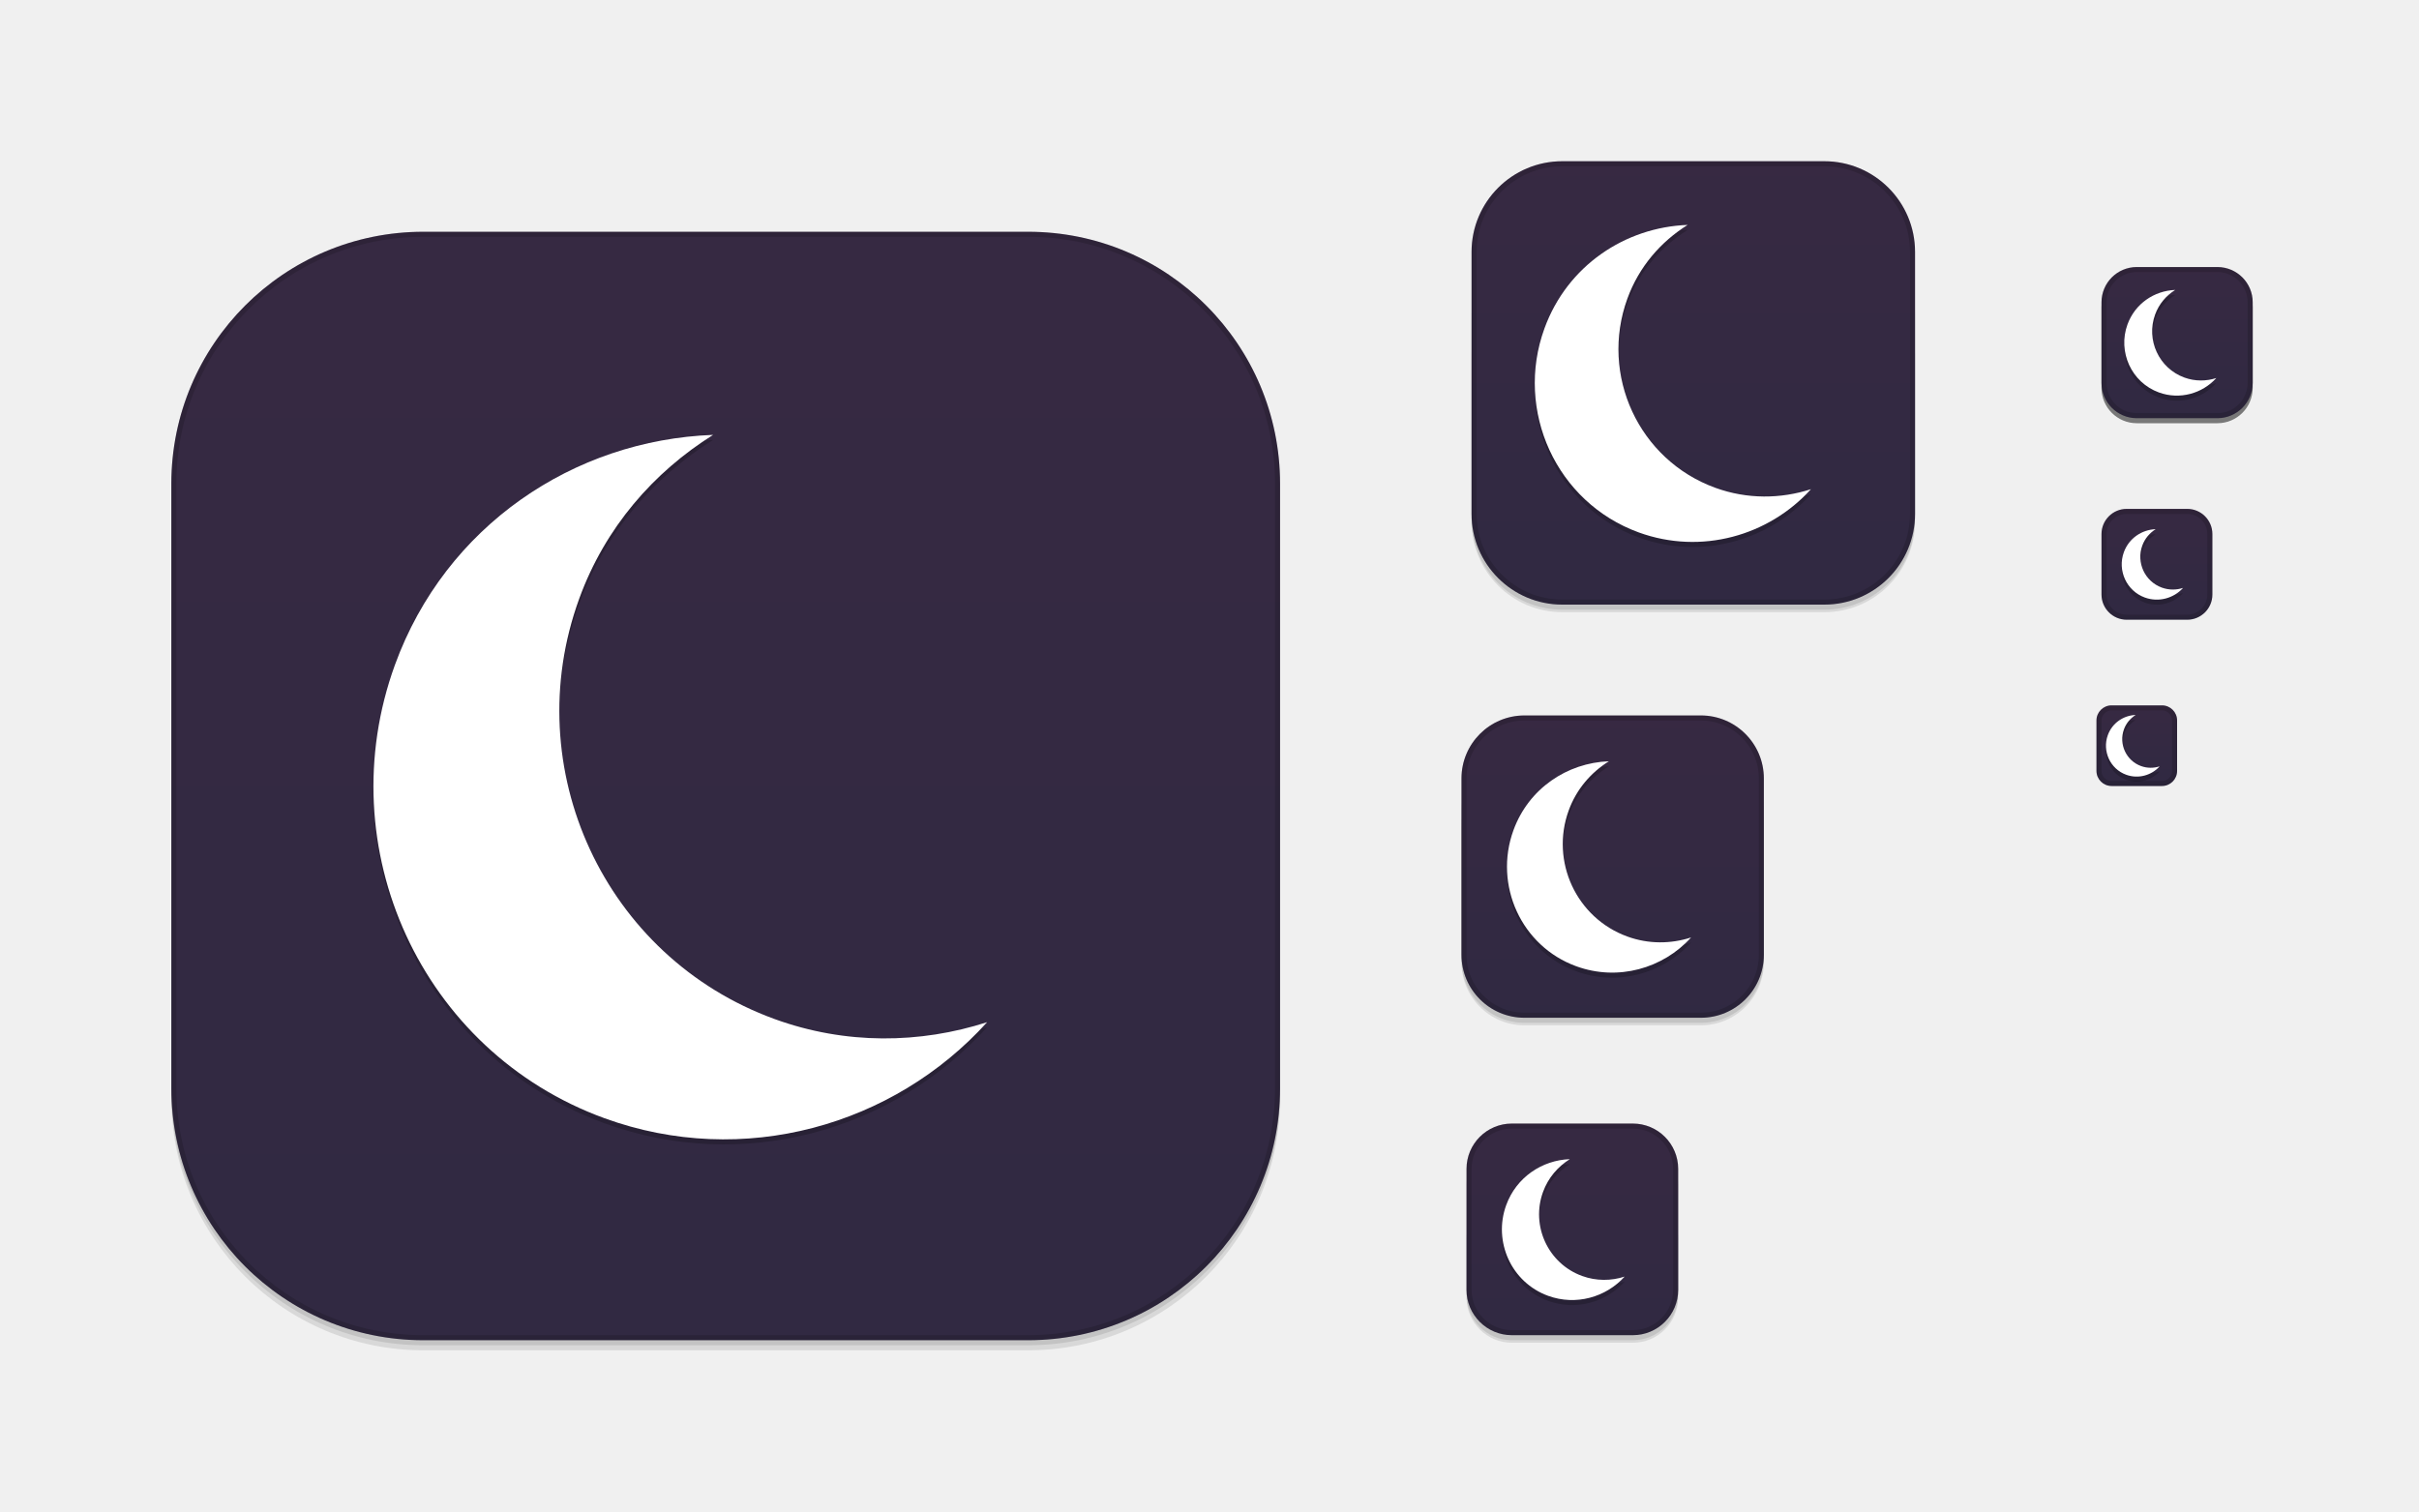
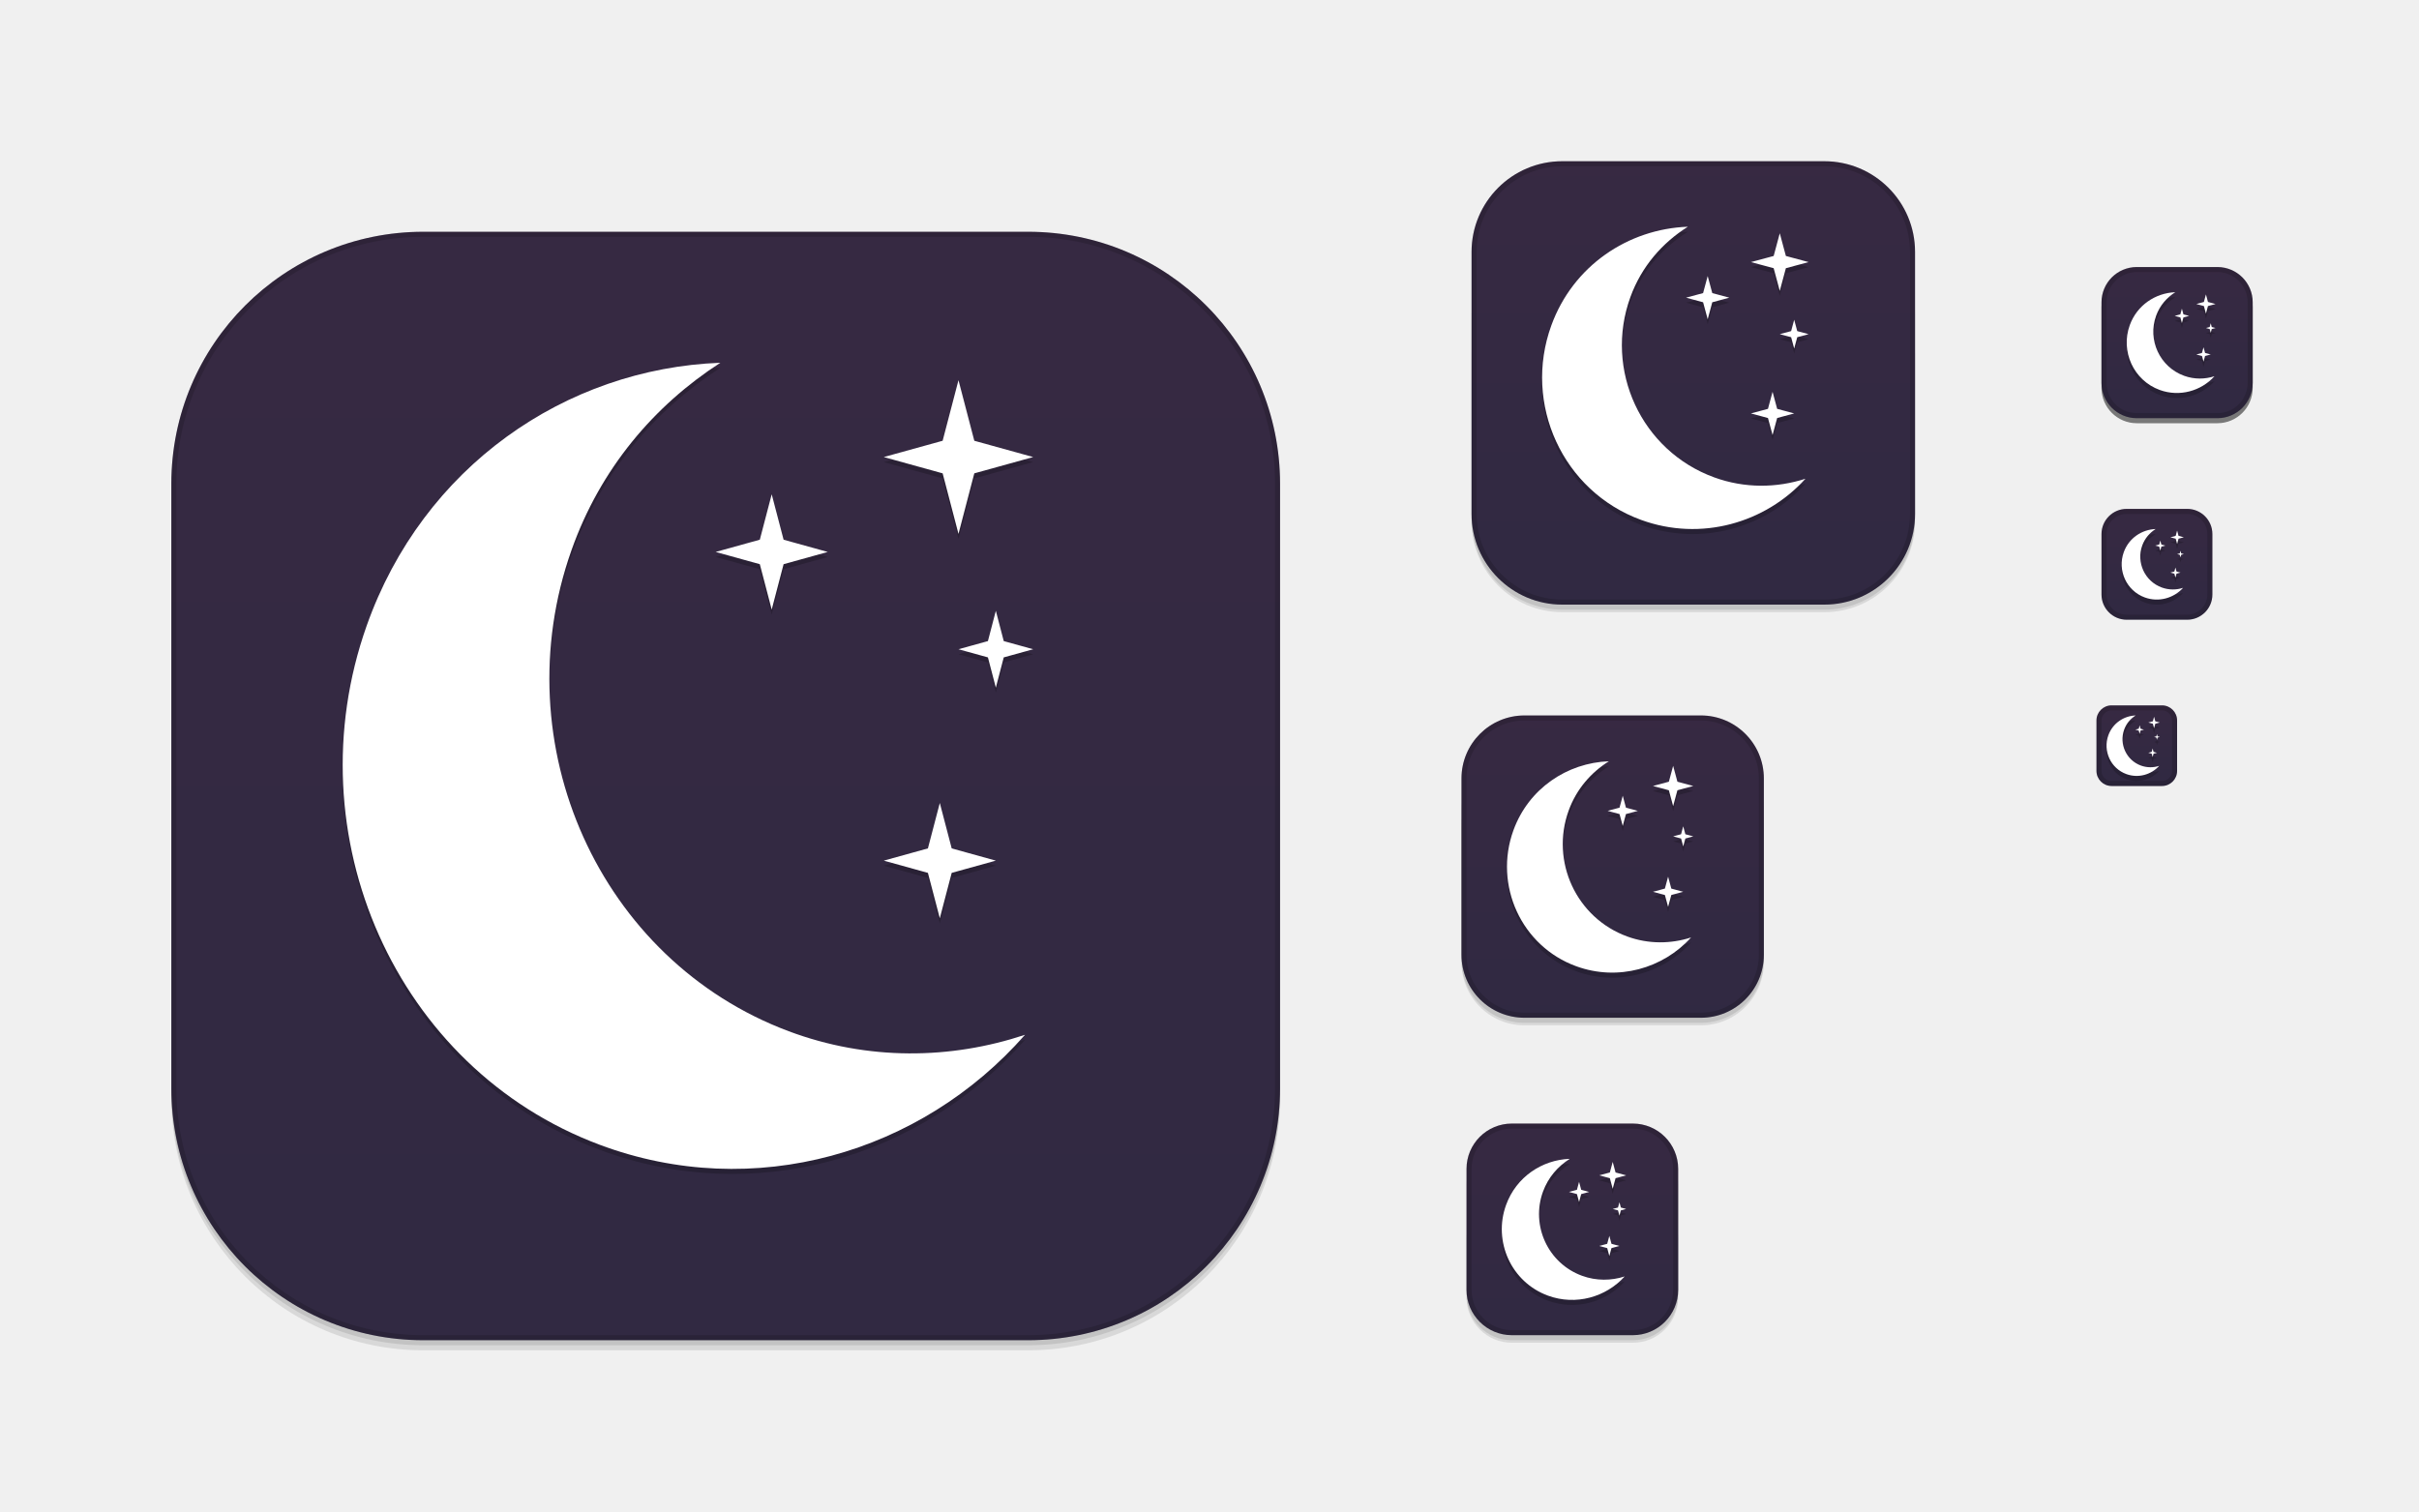
<svg xmlns="http://www.w3.org/2000/svg" xmlns:xlink="http://www.w3.org/1999/xlink" width="480" height="300" id="svg11300" version="1.0" style="display:inline;enable-background:new">
  <defs id="defs3">
    <linearGradient id="outerBackgroundGradient">
      <stop style="stop-color:#302942;stop-opacity:1;" offset="0" id="stop3864-8-6" />
      <stop style="stop-color:#372942;stop-opacity:1;" offset="1" id="stop3866-9-1" />
    </linearGradient>
    <linearGradient xlink:href="#outerBackgroundGradient" id="linearGradient4097" gradientUnits="userSpaceOnUse" x1="264" y1="280" x2="264" y2="40" gradientTransform="matrix(0.06666667,0,0,0.06666667,414.4,137.3333)" />
    <linearGradient xlink:href="#outerBackgroundGradient" id="linearGradient4101" gradientUnits="userSpaceOnUse" gradientTransform="matrix(0.0875,0,0,0.0875,414.9,97.5)" x1="286.857" y1="302.857" x2="286.857" y2="28.571" />
    <linearGradient xlink:href="#outerBackgroundGradient" id="linearGradient4153" gradientUnits="userSpaceOnUse" gradientTransform="matrix(0.1193182,0,0,0.1193182,414.1364,48.22727)" x1="283.81" y1="299.81" x2="283.81" y2="31.619" />
    <linearGradient xlink:href="#outerBackgroundGradient" id="linearGradient4869" gradientUnits="userSpaceOnUse" gradientTransform="matrix(0.175,0,0,-0.175,286.8,-216)" x1="281.143" y1="297.143" x2="281.143" y2="22.857" />
    <clipPath clipPathUnits="userSpaceOnUse" id="clipPath4891">
      <rect ry="9" y="223" x="307" height="42" width="42" id="rect4893" style="color:#bebebe;fill:url(#linearGradient4895);fill-opacity:1;fill-rule:nonzero;stroke:none;stroke-width:0;marker:none;visibility:visible;display:inline;overflow:visible;enable-background:accumulate" transform="matrix(0,1,-1,0,0,0)" />
    </clipPath>
    <linearGradient xlink:href="#outerBackgroundGradient" id="linearGradient4895" gradientUnits="userSpaceOnUse" gradientTransform="matrix(0.175,0,0,0.175,302.8,216)" x1="144" y1="280" x2="144" y2="40" />
    <clipPath clipPathUnits="userSpaceOnUse" id="clipPath4044">
      <rect ry="4" y="85" x="433" height="22" width="22" id="rect4046" style="color:#bebebe;fill:url(#linearGradient4048);fill-opacity:1;fill-rule:nonzero;stroke:none;stroke-width:0;marker:none;visibility:visible;display:inline;overflow:visible;enable-background:accumulate" />
    </clipPath>
    <linearGradient xlink:href="#outerBackgroundGradient" id="linearGradient4048" gradientUnits="userSpaceOnUse" gradientTransform="matrix(0.0875,0,0,0.0875,430.9,81.5)" x1="149.714" y1="291.429" x2="149.714" y2="40" />
    <clipPath clipPathUnits="userSpaceOnUse" id="clipPath4089">
      <rect style="color:#bebebe;fill:url(#linearGradient4093);fill-opacity:1;fill-rule:nonzero;stroke:none;stroke-width:0;marker:none;visibility:visible;display:inline;overflow:visible;enable-background:accumulate" id="rect4091" width="30" height="30" x="433" y="37" ry="6" />
    </clipPath>
    <linearGradient xlink:href="#outerBackgroundGradient" id="linearGradient4093" gradientUnits="userSpaceOnUse" gradientTransform="matrix(0.1193182,0,0,0.1193182,430.1364,32.22727)" x1="149.714" y1="291.429" x2="149.714" y2="40" />
    <clipPath clipPathUnits="userSpaceOnUse" id="clipPath3855">
      <rect style="color:#bebebe;fill:url(#linearGradient3859);fill-opacity:1;fill-rule:nonzero;stroke:none;stroke-width:0;marker:none;visibility:visible;display:inline;overflow:visible;enable-background:accumulate" id="rect3857" width="16" height="16" x="304" y="212" ry="3" transform="matrix(0,1,-1,0,0,0)" />
    </clipPath>
    <linearGradient xlink:href="#outerBackgroundGradient" id="linearGradient3859" gradientUnits="userSpaceOnUse" gradientTransform="matrix(0.06666667,0,0,0.06666667,302.4,209.3333)" x1="144" y1="280" x2="144" y2="40" />
    <clipPath clipPathUnits="userSpaceOnUse" id="clipPath3862">
      <rect ry="50" y="46" x="34" height="220" width="220" id="rect3864" style="color:#bebebe;fill:url(#linearGradient3866);fill-opacity:1;fill-rule:nonzero;stroke:none;stroke-width:0;marker:none;visibility:visible;display:inline;overflow:visible;enable-background:accumulate" />
    </clipPath>
    <linearGradient xlink:href="#outerBackgroundGradient" id="linearGradient3866" gradientUnits="userSpaceOnUse" gradientTransform="translate(0,-4)" x1="144" y1="280" x2="144" y2="40" />
    <linearGradient xlink:href="#outerBackgroundGradient" id="linearGradient3876" gradientUnits="userSpaceOnUse" gradientTransform="translate(0,-4)" x1="272" y1="288" x2="272" y2="32" />
    <clipPath clipPathUnits="userSpaceOnUse" id="clipPath4187">
      <rect ry="12.5" y="142" x="290" height="60" width="60" id="rect4189" style="color:#bebebe;fill:url(#linearGradient4191);fill-opacity:1;fill-rule:nonzero;stroke:none;stroke-width:0;marker:none;visibility:visible;display:inline;overflow:visible;enable-background:accumulate" />
    </clipPath>
    <linearGradient xlink:href="#outerBackgroundGradient" id="linearGradient4191" gradientUnits="userSpaceOnUse" x1="352" y1="204" x2="352" y2="140" />
    <linearGradient xlink:href="#outerBackgroundGradient" id="linearGradient4197" gradientUnits="userSpaceOnUse" x1="384" y1="124" x2="384" y2="28" />
    <linearGradient xlink:href="#outerBackgroundGradient" id="linearGradient4199" gradientUnits="userSpaceOnUse" x1="352" y1="204" x2="352" y2="140" />
    <clipPath clipPathUnits="userSpaceOnUse" id="clipPath4346">
      <rect style="color:#bebebe;fill:url(#linearGradient4350);fill-opacity:1;fill-rule:nonzero;stroke:none;stroke-width:0;marker:none;visibility:visible;display:inline;overflow:visible;enable-background:accumulate" id="rect4348" width="88" height="88" x="292" y="32" ry="18" />
    </clipPath>
    <linearGradient xlink:href="#outerBackgroundGradient" id="linearGradient4350" gradientUnits="userSpaceOnUse" x1="384" y1="124" x2="384" y2="28" />
    <clipPath clipPathUnits="userSpaceOnUse" id="clipPath3871">
      <rect ry="5" y="101" x="417" height="22" width="22" id="rect3873" style="color:#bebebe;fill:url(#linearGradient3875);fill-opacity:1;fill-rule:nonzero;stroke:none;stroke-width:0;marker:none;visibility:visible;display:inline;overflow:visible;enable-background:accumulate" />
    </clipPath>
    <linearGradient xlink:href="#outerBackgroundGradient" id="linearGradient3875" gradientUnits="userSpaceOnUse" gradientTransform="matrix(0.0875,0,0,0.0875,414.9,97.5)" x1="286.857" y1="302.857" x2="286.857" y2="28.571" />
    <clipPath clipPathUnits="userSpaceOnUse" id="clipPath3881">
      <rect style="color:#bebebe;fill:url(#linearGradient3885);fill-opacity:1;fill-rule:nonzero;stroke:none;stroke-width:0;marker:none;visibility:visible;display:inline;overflow:visible;enable-background:accumulate" id="rect3883" width="30" height="30" x="417" y="53" ry="7" />
    </clipPath>
    <linearGradient xlink:href="#outerBackgroundGradient" id="linearGradient3885" gradientUnits="userSpaceOnUse" gradientTransform="matrix(0.1193182,0,0,0.1193182,414.1364,48.22727)" x1="283.81" y1="299.81" x2="283.81" y2="31.619" />
  </defs>
  <g style="display:inline" id="layer1">
    <g style="display:none" id="layer7">
      <text y="19.745" xml:space="preserve" x="15.007" style="font-size:18px;font-style:normal;font-variant:normal;font-weight:normal;font-stretch:normal;fill:#000000;fill-opacity:1;stroke:none;display:inline;enable-background:new;font-family:DejaVu Sans;-inkscape-font-specification:DejaVu Sans" id="context">
        <tspan style="font-style:normal;font-variant:normal;font-weight:normal;font-stretch:normal;font-family:DejaVu Sans;-inkscape-font-specification:DejaVu Sans" y="19.745" x="15.007" id="tspan3933">apps</tspan>
      </text>
      <text y="19.745" xml:space="preserve" x="122.488" style="font-size:18px;font-style:normal;font-variant:normal;font-weight:bold;font-stretch:normal;text-align:start;line-height:125%;writing-mode:lr-tb;text-anchor:start;fill:#000000;fill-opacity:1;stroke:none;display:inline;enable-background:new;font-family:DejaVu Sans;-inkscape-font-specification:DejaVu Sans Bold" id="icon-name">
        <tspan style="font-size:18px;font-style:normal;font-variant:normal;font-weight:bold;font-stretch:normal;font-family:DejaVu Sans;-inkscape-font-specification:DejaVu Sans Bold" y="19.745" x="122.488" id="tspan3937">preferences-desktop-screensaver</tspan>
      </text>
      <rect style="fill:#eeeeec;fill-opacity:1;fill-rule:nonzero;stroke:none;stroke-width:2;marker:none;visibility:visible;display:inline;overflow:visible;enable-background:accumulate" id="rect16x16" width="16" height="16" x="416" y="140" />
      <rect style="fill:#d4d4d4;fill-opacity:1;fill-rule:nonzero;stroke:none;stroke-width:2;marker:none;visibility:visible;display:inline;overflow:visible;enable-background:accumulate" id="rect24x24" width="24" height="24" x="416" y="100" />
      <rect style="fill:#eeeeec;fill-opacity:1;fill-rule:nonzero;stroke:none;stroke-width:2;marker:none;visibility:visible;display:inline;overflow:visible;enable-background:accumulate" id="rect32x32" width="32" height="32" x="416" y="52" />
      <rect y="101" x="417" height="22" width="22" id="rect22x22" style="fill:#eeeeec;fill-opacity:1;fill-rule:nonzero;stroke:none;stroke-width:2;marker:none;visibility:visible;display:inline;overflow:visible;enable-background:accumulate" />
      <rect y="220" x="288" height="48" width="48" id="rect48x48" style="fill:#eeeeec;fill-opacity:1;fill-rule:nonzero;stroke:none;stroke-width:2;marker:none;visibility:visible;display:inline;overflow:visible;enable-background:accumulate" />
      <rect style="fill:#eeeeec;fill-opacity:1;fill-rule:nonzero;stroke:none;stroke-width:2;marker:none;visibility:visible;display:inline;overflow:visible;enable-background:accumulate" id="rect256x256" width="256" height="256" x="16" y="28" />
      <rect style="fill:#eeeeec;fill-opacity:1;fill-rule:nonzero;stroke:none;stroke-width:2;marker:none;visibility:visible;display:inline;overflow:visible;enable-background:accumulate" id="rect64x64" width="64" height="64" x="288" y="140" />
      <rect style="fill:#eeeeec;fill-opacity:1;fill-rule:nonzero;stroke:none;stroke-width:2;marker:none;visibility:visible;display:inline;overflow:visible;enable-background:accumulate" id="rect96x96" width="96" height="96" x="288" y="28" />
    </g>
    <g id="layer4" style="display:inline">
      <rect style="opacity:0.0;color:#bebebe;fill:#000000;fill-opacity:1;stroke:#000000;stroke-width:1;stroke-miterlimit:4;stroke-opacity:1;stroke-dasharray:none;marker:none;visibility:visible;display:inline;overflow:visible;enable-background:accumulate" id="rect4156" width="42" height="42" x="-266.5" y="291" ry="9" transform="matrix(0,-1,1,0,0,0)" />
      <rect transform="matrix(0,-1,1,0,0,0)" ry="9" y="291" x="-266.5" height="42" width="40" id="rect4183" style="opacity:0.1;color:#bebebe;fill:#000000;fill-opacity:1;stroke:none;stroke-width:1;marker:none;visibility:visible;display:inline;overflow:visible;enable-background:accumulate" />
      <rect ry="9" y="237" x="291" height="29" width="42" id="rect4144" style="opacity:0.1;color:#bebebe;fill:#000000;fill-opacity:1;fill-rule:nonzero;stroke:none;stroke-width:0;marker:none;visibility:visible;display:inline;overflow:visible;enable-background:accumulate" />
      <rect style="opacity:0.0;color:#bebebe;fill:#000000;fill-opacity:1;fill-rule:nonzero;stroke:#000000;stroke-width:1;stroke-miterlimit:4;stroke-opacity:1;stroke-dasharray:none;marker:none;visibility:visible;display:inline;overflow:visible;enable-background:accumulate" id="rect4340" width="88" height="88" x="292" y="33.5" ry="18" />
      <rect ry="18" y="52.5" x="292" height="69" width="88" id="rect4338" style="opacity:0.1;color:#bebebe;fill:#000000;fill-opacity:1;fill-rule:nonzero;stroke:none;stroke-width:0;marker:none;visibility:visible;display:inline;overflow:visible;enable-background:accumulate" />
      <rect style="opacity:0.1;color:#bebebe;fill:#000000;fill-opacity:1;fill-rule:nonzero;stroke:none;stroke-width:0;marker:none;visibility:visible;display:inline;overflow:visible;enable-background:accumulate" id="rect4335" width="88" height="76.5" x="292" y="44.5" ry="18" />
      <rect style="opacity:0.0;color:#bebebe;fill:#000000;fill-opacity:1;fill-rule:nonzero;stroke:#000000;stroke-width:1;stroke-miterlimit:4;stroke-opacity:1;stroke-dasharray:none;marker:none;visibility:visible;display:inline;overflow:visible;enable-background:accumulate" id="rect4214" width="60" height="60" x="290" y="143.5" ry="12.5" />
      <rect ry="12.5" y="151.5" x="290" height="52" width="60" id="rect4206" style="opacity:0.1;color:#bebebe;fill:#000000;fill-opacity:1;fill-rule:nonzero;stroke:none;stroke-width:0;marker:none;visibility:visible;display:inline;overflow:visible;enable-background:accumulate" />
      <rect style="opacity:0.1;color:#bebebe;fill:#000000;fill-opacity:1;fill-rule:nonzero;stroke:none;stroke-width:0;marker:none;visibility:visible;display:inline;overflow:visible;enable-background:accumulate" id="rect4212" width="60" height="54.5" x="290" y="148.5" ry="12.5" />
      <rect style="opacity:0.5;color:#bebebe;fill:#000000;fill-opacity:1;fill-rule:nonzero;stroke:none;stroke-width:0;marker:none;visibility:visible;display:inline;overflow:visible;enable-background:accumulate" id="rect4058" width="30" height="30" x="417" y="54" ry="7" />
      <rect ry="50" y="48" x="34" height="220" width="220" id="rect3872" style="opacity:0.0;color:#bebebe;fill:#000000;fill-opacity:1;fill-rule:nonzero;stroke:#000000;stroke-width:2;stroke-miterlimit:4;stroke-opacity:1;stroke-dasharray:none;marker:none;visibility:visible;display:inline;overflow:visible;enable-background:accumulate" />
      <rect style="opacity:0.1;color:#bebebe;fill:#000000;fill-opacity:1;fill-rule:nonzero;stroke:none;stroke-width:0;marker:none;visibility:visible;display:inline;overflow:visible;enable-background:accumulate" id="rect3870" width="220" height="220" x="34" y="48" ry="50" />
      <rect ry="50" y="47" x="34" height="220" width="220" id="rect3868" style="opacity:0.1;color:#bebebe;fill:#000000;fill-opacity:1;fill-rule:nonzero;stroke:none;stroke-width:0;marker:none;visibility:visible;display:inline;overflow:visible;enable-background:accumulate" />
    </g>
    <g id="layer2" style="display:inline">
      <rect style="color:#bebebe;fill:url(#linearGradient3876);fill-opacity:1;fill-rule:nonzero;stroke:none;stroke-width:0;marker:none;visibility:visible;display:inline;overflow:visible;enable-background:accumulate" id="rect4040" width="220" height="220" x="34" y="46" ry="50" />
      <rect ry="3" y="140" x="416" height="16" width="16" id="rect4095" style="color:#bebebe;fill:url(#linearGradient4097);fill-opacity:1;fill-rule:nonzero;stroke:none;stroke-width:0;marker:none;visibility:visible;display:inline;overflow:visible;enable-background:accumulate" />
      <rect style="color:#bebebe;fill:url(#linearGradient4101);fill-opacity:1;fill-rule:nonzero;stroke:none;stroke-width:0;marker:none;visibility:visible;display:inline;overflow:visible;enable-background:accumulate" id="rect4099" width="22" height="22" x="417" y="101" ry="5" />
      <rect ry="7" y="53" x="417" height="30" width="30" id="rect4151" style="color:#bebebe;fill:url(#linearGradient4153);fill-opacity:1;fill-rule:nonzero;stroke:none;stroke-width:0;marker:none;visibility:visible;display:inline;overflow:visible;enable-background:accumulate" />
      <rect style="color:#bebebe;fill:url(#linearGradient4869);fill-opacity:1;fill-rule:nonzero;stroke:none;stroke-width:0;marker:none;visibility:visible;display:inline;overflow:visible;enable-background:accumulate" id="rect4783" width="42" height="42" x="291" y="-265" ry="9" transform="scale(1,-1)" />
      <rect ry="18" y="32" x="292" height="88" width="88" id="rect4511" style="color:#bebebe;fill:url(#linearGradient4197);fill-opacity:1;fill-rule:nonzero;stroke:none;stroke-width:0;marker:none;visibility:visible;display:inline;overflow:visible;enable-background:accumulate" />
      <rect style="color:#bebebe;fill:url(#linearGradient4199);fill-opacity:1;fill-rule:nonzero;stroke:none;stroke-width:0;marker:none;visibility:visible;display:inline;overflow:visible;enable-background:accumulate" id="rect4515" width="60" height="60" x="290" y="142" ry="12.5" />
    </g>
    <g id="layer6" style="display:inline">
-       <path style="opacity:0.2;color:#bebebe;fill:#000000;fill-opacity:1;fill-rule:nonzero;stroke:none;stroke-width:1;marker:none;visibility:visible;display:inline;overflow:visible;enable-background:accumulate" d="m 141.501,87.312 c -27.628,1.014 -53.087,18.046 -63.125,45.625 -13.223,36.328 5.234,76.778 41.562,90 27.579,10.038 57.402,1.45 75.938,-19.062 -13.278,4.286 -28.061,4.516 -42.188,-0.625 -33.734,-12.278 -51.028,-49.704 -38.75,-83.438 5.142,-14.127 14.744,-25.084 26.562,-32.5 z" id="path3949" />
-       <path id="path3951" d="m 334.875,45.64 c -12.433,0.456 -23.889,8.121 -28.406,20.531 -5.95,16.348 2.355,34.55 18.703,40.5 12.411,4.517 25.831,0.652 34.172,-8.578 -5.975,1.929 -12.627,2.032 -18.984,-0.281 -15.18,-5.525 -22.963,-22.367 -17.438,-37.547 2.314,-6.357 6.635,-11.288 11.953,-14.625 z" style="opacity:0.2;color:#bebebe;fill:#000000;fill-opacity:1;fill-rule:nonzero;stroke:none;stroke-width:1;marker:none;visibility:visible;display:inline;overflow:visible;enable-background:accumulate" />
-       <path style="opacity:0.2;color:#bebebe;fill:#000000;fill-opacity:1;fill-rule:nonzero;stroke:none;stroke-width:1;marker:none;visibility:visible;display:inline;overflow:visible;enable-background:accumulate" d="m 319.25,152.094 c -8.288,0.304 -15.926,5.414 -18.938,13.688 -3.967,10.899 1.57,23.033 12.469,27 8.274,3.011 17.22,0.435 22.781,-5.719 -3.983,1.286 -8.418,1.355 -12.656,-0.188 -10.12,-3.683 -15.308,-14.911 -11.625,-25.031 1.542,-4.238 4.423,-7.525 7.969,-9.75 z" id="path3953" />
-       <path id="path3955" d="m 311.5,231.062 c -5.526,0.203 -10.617,3.609 -12.625,9.125 -2.644,7.266 1.047,15.355 8.312,18 5.516,2.008 11.48,0.29 15.188,-3.812 -2.656,0.857 -5.612,0.903 -8.438,-0.125 -6.747,-2.456 -10.206,-9.941 -7.75,-16.688 1.028,-2.825 2.949,-5.017 5.312,-6.5 z" style="opacity:0.2;color:#bebebe;fill:#000000;fill-opacity:1;fill-rule:nonzero;stroke:none;stroke-width:1;marker:none;visibility:visible;display:inline;overflow:visible;enable-background:accumulate" />
-       <path style="opacity:0.2;color:#bebebe;fill:#000000;fill-opacity:1;fill-rule:nonzero;stroke:none;stroke-width:1;marker:none;visibility:visible;display:inline;overflow:visible;enable-background:accumulate" d="m 431.625,58.547 c -4.144,0.152 -7.963,2.707 -9.469,6.844 -1.983,5.449 0.785,11.517 6.234,13.5 4.137,1.506 8.61,0.217 11.391,-2.859 -1.992,0.643 -4.209,0.677 -6.328,-0.094 -5.06,-1.842 -7.654,-7.456 -5.812,-12.516 0.771,-2.119 2.212,-3.763 3.984,-4.875 z" id="path3957" />
-       <path id="path3959" d="m 427.75,106.031 c -2.763,0.101 -5.309,1.805 -6.312,4.562 -1.322,3.633 0.523,7.678 4.156,9 2.758,1.004 5.74,0.145 7.594,-1.906 -1.328,0.429 -2.806,0.452 -4.219,-0.062 -3.373,-1.228 -5.103,-4.97 -3.875,-8.344 0.514,-1.413 1.474,-2.508 2.656,-3.25 z" style="opacity:0.2;color:#bebebe;fill:#000000;fill-opacity:1;fill-rule:nonzero;stroke:none;stroke-width:1;marker:none;visibility:visible;display:inline;overflow:visible;enable-background:accumulate" />
-       <path style="opacity:0.2;color:#bebebe;fill:#000000;fill-opacity:1;fill-rule:nonzero;stroke:none;stroke-width:1;marker:none;visibility:visible;display:inline;overflow:visible;enable-background:accumulate" d="m 423.781,142.902 c -2.417,0.089 -4.645,1.579 -5.523,3.992 -1.157,3.179 0.458,6.718 3.637,7.875 2.413,0.878 5.023,0.127 6.645,-1.668 -1.162,0.375 -2.455,0.395 -3.691,-0.055 -2.952,-1.074 -4.465,-4.349 -3.391,-7.301 0.45,-1.236 1.29,-2.195 2.324,-2.844 z" id="path3961" />
-       <path id="path6292" d="m 141.501,86.313 c -27.628,1.014 -53.087,18.046 -63.125,45.625 -13.223,36.328 5.234,76.778 41.562,90 27.579,10.038 57.402,1.45 75.938,-19.062 -13.278,4.286 -28.061,4.516 -42.188,-0.625 -33.734,-12.278 -51.028,-49.704 -38.75,-83.438 5.142,-14.127 14.744,-25.084 26.562,-32.5 z" style="color:#bebebe;fill:#ffffff;fill-opacity:1;fill-rule:nonzero;stroke:none;stroke-width:1;marker:none;visibility:visible;display:inline;overflow:visible;enable-background:accumulate" />
-       <path style="color:#bebebe;fill:#ffffff;fill-opacity:1;fill-rule:nonzero;stroke:none;stroke-width:1;marker:none;visibility:visible;display:inline;overflow:visible;enable-background:accumulate" d="m 334.875,44.641 c -12.433,0.456 -23.889,8.121 -28.406,20.531 -5.95,16.348 2.355,34.55 18.703,40.5 12.411,4.517 25.831,0.652 34.172,-8.578 -5.975,1.929 -12.627,2.032 -18.984,-0.281 -15.18,-5.525 -22.963,-22.367 -17.438,-37.547 2.314,-6.357 6.635,-11.288 11.953,-14.625 z" id="path3886" />
-       <path id="path3894" d="m 319.25,151.094 c -8.288,0.304 -15.926,5.414 -18.938,13.688 -3.967,10.899 1.57,23.033 12.469,27 8.274,3.011 17.22,0.435 22.781,-5.719 -3.983,1.286 -8.418,1.355 -12.656,-0.188 -10.12,-3.683 -15.308,-14.911 -11.625,-25.031 1.542,-4.238 4.423,-7.525 7.969,-9.75 z" style="color:#bebebe;fill:#ffffff;fill-opacity:1;fill-rule:nonzero;stroke:none;stroke-width:1;marker:none;visibility:visible;display:inline;overflow:visible;enable-background:accumulate" />
-       <path style="color:#bebebe;fill:#ffffff;fill-opacity:1;fill-rule:nonzero;stroke:none;stroke-width:1;marker:none;visibility:visible;display:inline;overflow:visible;enable-background:accumulate" d="m 311.5,230.063 c -5.526,0.203 -10.617,3.609 -12.625,9.125 -2.644,7.266 1.047,15.355 8.312,18 5.516,2.008 11.48,0.29 15.188,-3.812 -2.656,0.857 -5.612,0.903 -8.438,-0.125 -6.747,-2.456 -10.206,-9.941 -7.75,-16.688 1.028,-2.825 2.949,-5.017 5.312,-6.5 z" id="path3902" />
-       <path id="path3910" d="m 431.625,57.547 c -4.144,0.152 -7.963,2.707 -9.469,6.844 -1.983,5.449 0.785,11.517 6.234,13.5 4.137,1.506 8.61,0.217 11.391,-2.859 -1.992,0.643 -4.209,0.677 -6.328,-0.094 -5.06,-1.842 -7.654,-7.456 -5.812,-12.516 0.771,-2.119 2.212,-3.763 3.984,-4.875 z" style="color:#bebebe;fill:#ffffff;fill-opacity:1;fill-rule:nonzero;stroke:none;stroke-width:1;marker:none;visibility:visible;display:inline;overflow:visible;enable-background:accumulate" />
-       <path style="color:#bebebe;fill:#ffffff;fill-opacity:1;fill-rule:nonzero;stroke:none;stroke-width:1;marker:none;visibility:visible;display:inline;overflow:visible;enable-background:accumulate" d="m 427.75,105.031 c -2.763,0.101 -5.309,1.805 -6.312,4.562 -1.322,3.633 0.523,7.678 4.156,9 2.758,1.004 5.74,0.145 7.594,-1.906 -1.328,0.429 -2.806,0.452 -4.219,-0.062 -3.373,-1.228 -5.103,-4.97 -3.875,-8.344 0.514,-1.413 1.474,-2.508 2.656,-3.25 z" id="path3918" />
-       <path id="path3926" d="m 423.781,141.902 c -2.417,0.089 -4.645,1.579 -5.523,3.992 -1.157,3.179 0.458,6.718 3.637,7.875 2.413,0.878 5.023,0.127 6.645,-1.668 -1.162,0.375 -2.455,0.395 -3.691,-0.055 -2.952,-1.074 -4.465,-4.349 -3.391,-7.301 0.45,-1.236 1.29,-2.195 2.324,-2.844 z" style="color:#bebebe;fill:#ffffff;fill-opacity:1;fill-rule:nonzero;stroke:none;stroke-width:1;marker:none;visibility:visible;display:inline;overflow:visible;enable-background:accumulate" />
+       <path id="path4254" d="m 319.25,152.094 c -8.288,0.304 -15.926,5.414 -18.938,13.688 -3.967,10.899 1.57,23.033 12.469,27 8.274,3.011 17.22,0.435 22.781,-5.719 -3.983,1.286 -8.418,1.355 -12.656,-0.188 -10.12,-3.683 -15.308,-14.911 -11.625,-25.031 1.542,-4.238 4.423,-7.525 7.969,-9.75 z M 332,153 331.152,156.152 328,157 331.152,157.848 332,161 332.848,157.848 336,157 332.848,156.152 332,153 Z m -10,5.938 -0.637,2.363 L 319,161.938 321.363,162.574 322,164.938 322.637,162.574 325,161.938 322.637,161.301 322,158.938 Z M 334,165 333.576,166.576 332,167 333.576,167.424 334,169 334.424,167.424 336,167 334.424,166.576 334,165 Z m -3,10 -0.637,2.363 L 328,178 330.363,178.637 331,181 331.637,178.637 334,178 331.637,177.363 331,175 Z" style="color:#bebebe;display:inline;overflow:visible;visibility:visible;opacity:0.2;fill:#000000;fill-opacity:1;fill-rule:nonzero;stroke:none;stroke-width:1;marker:none;enable-background:accumulate" />
+       <path style="color:#bebebe;display:inline;overflow:visible;visibility:visible;opacity:0.2;fill:#000000;fill-opacity:1;fill-rule:nonzero;stroke:none;stroke-width:1;marker:none;enable-background:accumulate" d="m 334.922,46 c -11.855,0.435 -22.78,7.744 -27.088,19.578 -5.674,15.589 2.246,32.946 17.835,38.62 11.835,4.307 24.632,0.622 32.586,-8.18 -5.698,1.839 -12.041,1.938 -18.103,-0.268 -14.475,-5.269 -21.897,-21.329 -16.628,-35.804 2.206,-6.062 6.327,-10.764 11.398,-13.946 z m 18.237,1.296 -1.212,4.509 -4.509,1.212 4.509,1.212 1.212,4.509 1.212,-4.509 4.509,-1.212 -4.509,-1.212 -1.212,-4.509 z m -14.304,8.493 -0.911,3.38 -3.38,0.911 3.38,0.911 0.911,3.38 0.911,-3.38 3.38,-0.911 -3.38,-0.911 -0.911,-3.38 z m 17.164,8.672 -0.606,2.255 -2.255,0.606 2.255,0.606 0.606,2.255 0.606,-2.255 2.255,-0.606 -2.255,-0.606 -0.606,-2.255 z m -4.291,14.304 -0.911,3.38 -3.38,0.911 3.38,0.911 0.911,3.38 0.911,-3.38 3.38,-0.911 -3.38,-0.911 -0.911,-3.38 z" id="path4256" />
+       <path id="path4258" d="m 311.497,231 c -5.533,0.203 -10.631,3.614 -12.641,9.136 -2.648,7.275 1.048,15.375 8.323,18.023 5.523,2.01 11.495,0.29 15.207,-3.817 -2.659,0.858 -5.619,0.904 -8.448,-0.125 -6.755,-2.459 -10.218,-9.953 -7.76,-16.709 1.03,-2.829 2.953,-5.023 5.319,-6.508 z m 8.511,0.605 -0.566,2.104 -2.104,0.566 2.104,0.566 0.566,2.104 0.566,-2.104 2.104,-0.566 -2.104,-0.566 -0.566,-2.104 z m -6.675,3.963 -0.425,1.577 -1.577,0.425 1.577,0.425 0.425,1.578 0.425,-1.578 1.578,-0.425 -1.578,-0.425 -0.425,-1.577 z m 8.01,4.047 -0.283,1.052 -1.052,0.283 1.052,0.283 0.283,1.052 0.283,-1.052 1.052,-0.283 -1.052,-0.283 -0.283,-1.052 z m -2.003,6.675 -0.425,1.577 -1.577,0.425 1.577,0.425 0.425,1.578 0.425,-1.578 1.578,-0.425 -1.578,-0.425 -0.425,-1.577 z" style="color:#bebebe;display:inline;overflow:visible;visibility:visible;opacity:0.2;fill:#000000;fill-opacity:1;fill-rule:nonzero;stroke:none;stroke-width:1;marker:none;enable-background:accumulate" />
+       <path style="color:#bebebe;display:inline;overflow:visible;visibility:visible;opacity:0.2;fill:#000000;fill-opacity:1;fill-rule:nonzero;stroke:none;stroke-width:1;marker:none;enable-background:accumulate" d="m 142.937,73 c -30.718,1.161 -59.024,20.65 -70.185,52.209 -14.701,41.57 5.819,87.856 46.211,102.987 30.663,11.486 63.821,1.659 84.43,-21.813 -14.763,4.904 -31.199,5.168 -46.906,-0.715 -37.506,-14.05 -56.735,-56.876 -43.084,-95.477 5.717,-16.165 16.393,-28.703 29.533,-37.19 z m 47.253,3.457 -3.142,12.024 -11.683,3.233 11.683,3.233 3.142,12.024 3.142,-12.024 11.683,-3.233 -11.683,-3.233 -3.142,-12.024 z m -37.061,22.648 -2.36,9.014 -8.759,2.429 8.759,2.429 2.36,9.014 2.36,-9.014 8.759,-2.429 -8.759,-2.429 -2.36,-9.014 z m 44.474,23.124 -1.571,6.012 -5.841,1.617 5.841,1.617 1.571,6.012 1.571,-6.012 5.841,-1.617 -5.841,-1.617 -1.571,-6.012 z m -11.118,38.143 -2.36,9.014 -8.759,2.429 8.759,2.429 2.36,9.014 2.36,-9.014 8.759,-2.429 -8.759,-2.429 -2.36,-9.014 z" id="path4260" />
+       <path id="path4262" d="m 431.641,59 c -3.952,0.145 -7.593,2.581 -9.029,6.526 -1.891,5.196 0.749,10.982 5.945,12.873 3.945,1.436 8.211,0.207 10.862,-2.727 -1.899,0.613 -4.014,0.646 -6.034,-0.089 -4.825,-1.756 -7.299,-7.11 -5.543,-11.935 0.735,-2.021 2.109,-3.588 3.799,-4.649 z m 6.079,0.432 -0.404,1.503 -1.503,0.404 1.503,0.404 0.404,1.503 0.404,-1.503 1.503,-0.404 -1.503,-0.404 -0.404,-1.503 z m -4.768,2.831 -0.304,1.127 -1.127,0.304 1.127,0.304 0.304,1.127 0.304,-1.127 1.127,-0.304 -1.127,-0.304 -0.304,-1.127 z m 5.721,2.891 -0.202,0.751 -0.751,0.202 0.751,0.202 0.202,0.752 0.202,-0.752 0.751,-0.202 -0.751,-0.202 -0.202,-0.751 z m -1.43,4.768 -0.304,1.127 -1.127,0.304 1.127,0.304 0.304,1.127 0.304,-1.127 1.127,-0.304 -1.127,-0.304 -0.304,-1.127 z" style="color:#bebebe;display:inline;overflow:visible;visibility:visible;opacity:0.2;fill:#000000;fill-opacity:1;fill-rule:nonzero;stroke:none;stroke-width:1;marker:none;enable-background:accumulate" />
+       <path style="color:#bebebe;display:inline;overflow:visible;visibility:visible;opacity:0.2;fill:#000000;fill-opacity:1;fill-rule:nonzero;stroke:none;stroke-width:1;marker:none;enable-background:accumulate" d="m 427.748,106 c -2.766,0.102 -5.315,1.807 -6.32,4.568 -1.324,3.637 0.524,7.687 4.161,9.011 2.761,1.005 5.747,0.145 7.603,-1.909 -1.329,0.429 -2.81,0.452 -4.224,-0.063 -3.378,-1.229 -5.109,-4.977 -3.88,-8.354 0.515,-1.414 1.476,-2.512 2.66,-3.254 z m 4.255,0.302 -0.283,1.052 -1.052,0.283 1.052,0.283 0.283,1.052 0.283,-1.052 1.052,-0.283 -1.052,-0.283 -0.283,-1.052 z m -3.338,1.982 -0.213,0.789 -0.789,0.212 0.789,0.213 0.213,0.789 0.212,-0.789 0.789,-0.213 -0.789,-0.212 -0.212,-0.789 z m 4.005,2.023 -0.141,0.526 -0.526,0.141 0.526,0.141 0.141,0.526 0.141,-0.526 0.526,-0.141 -0.526,-0.141 -0.141,-0.526 z m -1.001,3.338 -0.213,0.789 -0.789,0.212 0.789,0.213 0.213,0.789 0.213,-0.789 0.789,-0.213 -0.789,-0.212 -0.213,-0.789 z" id="path4264" />
+       <path id="path4266" d="m 423.784,143 c -2.371,0.087 -4.556,1.549 -5.418,3.916 -1.135,3.118 0.449,6.589 3.567,7.724 2.367,0.861 4.926,0.124 6.517,-1.636 -1.14,0.368 -2.408,0.388 -3.621,-0.054 -2.895,-1.054 -4.379,-4.266 -3.326,-7.161 0.441,-1.212 1.265,-2.153 2.28,-2.789 z m 3.647,0.259 -0.242,0.902 -0.902,0.242 0.902,0.242 0.242,0.902 0.242,-0.902 0.902,-0.242 -0.902,-0.242 -0.242,-0.902 z m -2.861,1.699 -0.182,0.676 -0.676,0.182 0.676,0.182 0.182,0.676 0.182,-0.676 0.676,-0.182 -0.676,-0.182 -0.182,-0.676 z m 3.433,1.734 -0.121,0.451 -0.451,0.121 0.451,0.121 0.121,0.451 0.121,-0.451 0.451,-0.121 -0.451,-0.121 -0.121,-0.451 z m -0.858,2.861 -0.182,0.676 -0.676,0.182 0.676,0.182 0.182,0.676 0.182,-0.676 0.676,-0.182 -0.676,-0.182 -0.182,-0.676 z" style="color:#bebebe;display:inline;overflow:visible;visibility:visible;opacity:0.2;fill:#000000;fill-opacity:1;fill-rule:nonzero;stroke:none;stroke-width:1;marker:none;enable-background:accumulate" />
+       <path style="color:#bebebe;fill:#ffffff;fill-opacity:1;fill-rule:nonzero;stroke:none;stroke-width:1;marker:none;visibility:visible;display:inline;overflow:visible;enable-background:accumulate" d="M 319.25 151.094 C 310.962 151.398 303.324 156.507 300.312 164.781 C 296.346 175.68 301.883 187.815 312.781 191.781 C 321.055 194.793 330.002 192.216 335.562 186.062 C 331.579 187.348 327.144 187.417 322.906 185.875 C 312.786 182.192 307.598 170.964 311.281 160.844 C 312.824 156.606 315.705 153.319 319.25 151.094 z M 332 152 L 331.152 155.152 L 328 156 L 331.152 156.848 L 332 160 L 332.848 156.848 L 336 156 L 332.848 155.152 L 332 152 z M 322 157.938 L 321.363 160.301 L 319 160.938 L 321.363 161.574 L 322 163.938 L 322.637 161.574 L 325 160.938 L 322.637 160.301 L 322 157.938 z M 334 164 L 333.576 165.576 L 332 166 L 333.576 166.424 L 334 168 L 334.424 166.424 L 336 166 L 334.424 165.576 L 334 164 z M 331 174 L 330.363 176.363 L 328 177 L 330.363 177.637 L 331 180 L 331.637 177.637 L 334 177 L 331.637 176.363 L 331 174 z " id="path3894" />
+       <path id="path4242" d="m 334.922,45 c -11.855,0.435 -22.78,7.744 -27.088,19.578 -5.674,15.589 2.246,32.946 17.835,38.62 11.835,4.307 24.632,0.622 32.586,-8.18 -5.698,1.839 -12.041,1.938 -18.103,-0.268 -14.475,-5.269 -21.897,-21.329 -16.628,-35.804 2.206,-6.062 6.327,-10.764 11.398,-13.946 z m 18.237,1.296 -1.212,4.509 -4.509,1.212 4.509,1.212 1.212,4.509 1.212,-4.509 4.509,-1.212 -4.509,-1.212 -1.212,-4.509 z m -14.304,8.493 -0.911,3.38 -3.38,0.911 3.38,0.911 0.911,3.38 0.911,-3.38 3.38,-0.911 -3.38,-0.911 -0.911,-3.38 z m 17.164,8.672 -0.606,2.255 -2.255,0.606 2.255,0.606 0.606,2.255 0.606,-2.255 2.255,-0.606 -2.255,-0.606 -0.606,-2.255 z m -4.291,14.304 -0.911,3.38 -3.38,0.911 3.38,0.911 0.911,3.38 0.911,-3.38 3.38,-0.911 -3.38,-0.911 -0.911,-3.38 z" style="color:#bebebe;display:inline;overflow:visible;visibility:visible;fill:#ffffff;fill-opacity:1;fill-rule:nonzero;stroke:none;stroke-width:1;marker:none;enable-background:accumulate" />
+       <path style="color:#bebebe;display:inline;overflow:visible;visibility:visible;fill:#ffffff;fill-opacity:1;fill-rule:nonzero;stroke:none;stroke-width:1;marker:none;enable-background:accumulate" d="m 311.497,230 c -5.533,0.203 -10.631,3.614 -12.641,9.136 -2.648,7.275 1.048,15.375 8.323,18.023 5.523,2.01 11.495,0.29 15.207,-3.817 -2.659,0.858 -5.619,0.904 -8.448,-0.125 -6.755,-2.459 -10.218,-9.953 -7.76,-16.709 1.03,-2.829 2.953,-5.023 5.319,-6.508 z m 8.511,0.605 -0.566,2.104 -2.104,0.566 2.104,0.566 0.566,2.104 0.566,-2.104 2.104,-0.566 -2.104,-0.566 -0.566,-2.104 z m -6.675,3.963 -0.425,1.577 -1.577,0.425 1.577,0.425 0.425,1.578 0.425,-1.578 1.578,-0.425 -1.578,-0.425 -0.425,-1.577 z m 8.01,4.047 -0.283,1.052 -1.052,0.283 1.052,0.283 0.283,1.052 0.283,-1.052 1.052,-0.283 -1.052,-0.283 -0.283,-1.052 z m -2.003,6.675 -0.425,1.577 -1.577,0.425 1.577,0.425 0.425,1.578 0.425,-1.578 1.578,-0.425 -1.578,-0.425 -0.425,-1.577 z" id="path4244" />
+       <path id="path4246" d="m 142.937,72 c -30.718,1.161 -59.024,20.65 -70.185,52.209 -14.701,41.57 5.819,87.856 46.211,102.987 30.663,11.486 63.821,1.659 84.43,-21.813 -14.763,4.904 -31.199,5.168 -46.906,-0.715 -37.506,-14.05 -56.735,-56.876 -43.084,-95.477 5.717,-16.165 16.393,-28.703 29.533,-37.19 z m 47.253,3.457 -3.142,12.024 -11.683,3.233 11.683,3.233 3.142,12.024 3.142,-12.024 11.683,-3.233 -11.683,-3.233 -3.142,-12.024 z m -37.061,22.648 -2.36,9.014 -8.759,2.429 8.759,2.429 2.36,9.014 2.36,-9.014 8.759,-2.429 -8.759,-2.429 -2.36,-9.014 z m 44.474,23.124 -1.571,6.012 -5.841,1.617 5.841,1.617 1.571,6.012 1.571,-6.012 5.841,-1.617 -5.841,-1.617 -1.571,-6.012 z m -11.118,38.143 -2.36,9.014 -8.759,2.429 8.759,2.429 2.36,9.014 2.36,-9.014 8.759,-2.429 -8.759,-2.429 -2.36,-9.014 z" style="color:#bebebe;display:inline;overflow:visible;visibility:visible;fill:#ffffff;fill-opacity:1;fill-rule:nonzero;stroke:none;stroke-width:1;marker:none;enable-background:accumulate" />
+       <path style="color:#bebebe;display:inline;overflow:visible;visibility:visible;fill:#ffffff;fill-opacity:1;fill-rule:nonzero;stroke:none;stroke-width:1;marker:none;enable-background:accumulate" d="m 431.641,58 c -3.952,0.145 -7.593,2.581 -9.029,6.526 -1.891,5.196 0.749,10.982 5.945,12.873 3.945,1.436 8.211,0.207 10.862,-2.727 -1.899,0.613 -4.014,0.646 -6.034,-0.089 -4.825,-1.756 -7.299,-7.11 -5.543,-11.935 0.735,-2.021 2.109,-3.588 3.799,-4.649 z m 6.079,0.432 -0.404,1.503 -1.503,0.404 1.503,0.404 0.404,1.503 0.404,-1.503 1.503,-0.404 -1.503,-0.404 -0.404,-1.503 z m -4.768,2.831 -0.304,1.127 -1.127,0.304 1.127,0.304 0.304,1.127 0.304,-1.127 1.127,-0.304 -1.127,-0.304 -0.304,-1.127 z m 5.721,2.891 -0.202,0.751 -0.751,0.202 0.751,0.202 0.202,0.752 0.202,-0.752 0.751,-0.202 -0.751,-0.202 -0.202,-0.751 z m -1.43,4.768 -0.304,1.127 -1.127,0.304 1.127,0.304 0.304,1.127 0.304,-1.127 1.127,-0.304 -1.127,-0.304 -0.304,-1.127 z" id="path4248" />
+       <path id="path4250" d="m 427.748,105 c -2.766,0.102 -5.315,1.807 -6.32,4.568 -1.324,3.637 0.524,7.687 4.161,9.011 2.761,1.005 5.747,0.145 7.603,-1.909 -1.329,0.429 -2.81,0.452 -4.224,-0.063 -3.378,-1.229 -5.109,-4.977 -3.88,-8.354 0.515,-1.414 1.476,-2.512 2.66,-3.254 z m 4.255,0.302 -0.283,1.052 -1.052,0.283 1.052,0.283 0.283,1.052 0.283,-1.052 1.052,-0.283 -1.052,-0.283 -0.283,-1.052 z m -3.338,1.982 -0.213,0.789 -0.789,0.212 0.789,0.213 0.213,0.789 0.212,-0.789 0.789,-0.213 -0.789,-0.212 -0.212,-0.789 z m 4.005,2.023 -0.141,0.526 -0.526,0.141 0.526,0.141 0.141,0.526 0.141,-0.526 0.526,-0.141 -0.526,-0.141 -0.141,-0.526 z m -1.001,3.338 -0.213,0.789 -0.789,0.212 0.789,0.213 0.213,0.789 0.213,-0.789 0.789,-0.213 -0.789,-0.212 -0.213,-0.789 z" style="color:#bebebe;display:inline;overflow:visible;visibility:visible;fill:#ffffff;fill-opacity:1;fill-rule:nonzero;stroke:none;stroke-width:1;marker:none;enable-background:accumulate" />
+       <path style="color:#bebebe;display:inline;overflow:visible;visibility:visible;fill:#ffffff;fill-opacity:1;fill-rule:nonzero;stroke:none;stroke-width:1;marker:none;enable-background:accumulate" d="m 423.784,142 c -2.371,0.087 -4.556,1.549 -5.418,3.916 -1.135,3.118 0.449,6.589 3.567,7.724 2.367,0.861 4.926,0.124 6.517,-1.636 -1.14,0.368 -2.408,0.388 -3.621,-0.054 -2.895,-1.054 -4.379,-4.266 -3.326,-7.161 0.441,-1.212 1.265,-2.153 2.28,-2.789 z m 3.647,0.259 -0.242,0.902 -0.902,0.242 0.902,0.242 0.242,0.902 0.242,-0.902 0.902,-0.242 -0.902,-0.242 -0.242,-0.902 z m -2.861,1.699 -0.182,0.676 -0.676,0.182 0.676,0.182 0.182,0.676 0.182,-0.676 0.676,-0.182 -0.676,-0.182 -0.182,-0.676 z m 3.433,1.734 -0.121,0.451 -0.451,0.121 0.451,0.121 0.121,0.451 0.121,-0.451 0.451,-0.121 -0.451,-0.121 -0.121,-0.451 z m -0.858,2.861 -0.182,0.676 -0.676,0.182 0.676,0.182 0.182,0.676 0.182,-0.676 0.676,-0.182 -0.676,-0.182 -0.182,-0.676 z" id="path4252" />
    </g>
    <g id="layer5" style="display:inline">
      <rect ry="9" y="307" x="-265" height="42" width="42" id="rect4884" style="opacity:0.15;color:#bebebe;fill:none;stroke:#000000;stroke-width:2;stroke-miterlimit:4;stroke-opacity:1;stroke-dasharray:none;marker:none;visibility:visible;display:inline;overflow:visible;enable-background:accumulate" transform="matrix(0,1,1,0,-16,488)" clip-path="url(#clipPath4891)" />
      <rect style="opacity:0.15;color:#bebebe;fill:none;stroke:#000000;stroke-width:2;stroke-miterlimit:4;stroke-opacity:1;stroke-dasharray:none;marker:none;visibility:visible;display:inline;overflow:visible;enable-background:accumulate" id="rect5311" width="16" height="16" x="-228" y="304" ry="3" clip-path="url(#clipPath3855)" transform="matrix(0,-1,1,0,112,-72)" />
      <rect ry="50" y="46" x="34" height="220" width="220" id="rect3858" style="opacity:0.15;color:#bebebe;fill:none;stroke:#000000;stroke-width:2;stroke-miterlimit:4;stroke-opacity:1;stroke-dasharray:none;marker:none;visibility:visible;display:inline;overflow:visible;enable-background:accumulate" clip-path="url(#clipPath3862)" />
      <rect ry="12.5" y="142" x="290" height="60" width="60" id="rect4175" style="opacity:0.15;color:#bebebe;fill:none;stroke:#000000;stroke-width:2;stroke-miterlimit:4;stroke-opacity:1;stroke-dasharray:none;marker:none;visibility:visible;display:inline;overflow:visible;enable-background:accumulate" clip-path="url(#clipPath4187)" />
      <rect style="opacity:0.15;color:#bebebe;fill:none;stroke:#000000;stroke-width:2;stroke-miterlimit:4;stroke-opacity:1;stroke-dasharray:none;marker:none;visibility:visible;display:inline;overflow:visible;enable-background:accumulate" id="rect4342" width="88" height="88" x="292" y="32" ry="18" clip-path="url(#clipPath4346)" />
      <rect ry="5" y="101" x="417" height="22" width="22" id="rect3866" style="opacity:0.15;color:#bebebe;fill:none;stroke:#000000;stroke-width:2;stroke-miterlimit:4;stroke-opacity:1;stroke-dasharray:none;marker:none;visibility:visible;display:inline;overflow:visible;enable-background:accumulate" clip-path="url(#clipPath3871)" />
      <rect style="opacity:0.15;color:#bebebe;fill:none;stroke:#000000;stroke-width:2;stroke-miterlimit:4;stroke-opacity:1;stroke-dasharray:none;marker:none;visibility:visible;display:inline;overflow:visible;enable-background:accumulate" id="rect3877" width="30" height="30" x="417" y="53" ry="7" clip-path="url(#clipPath3881)" />
    </g>
  </g>
</svg>
